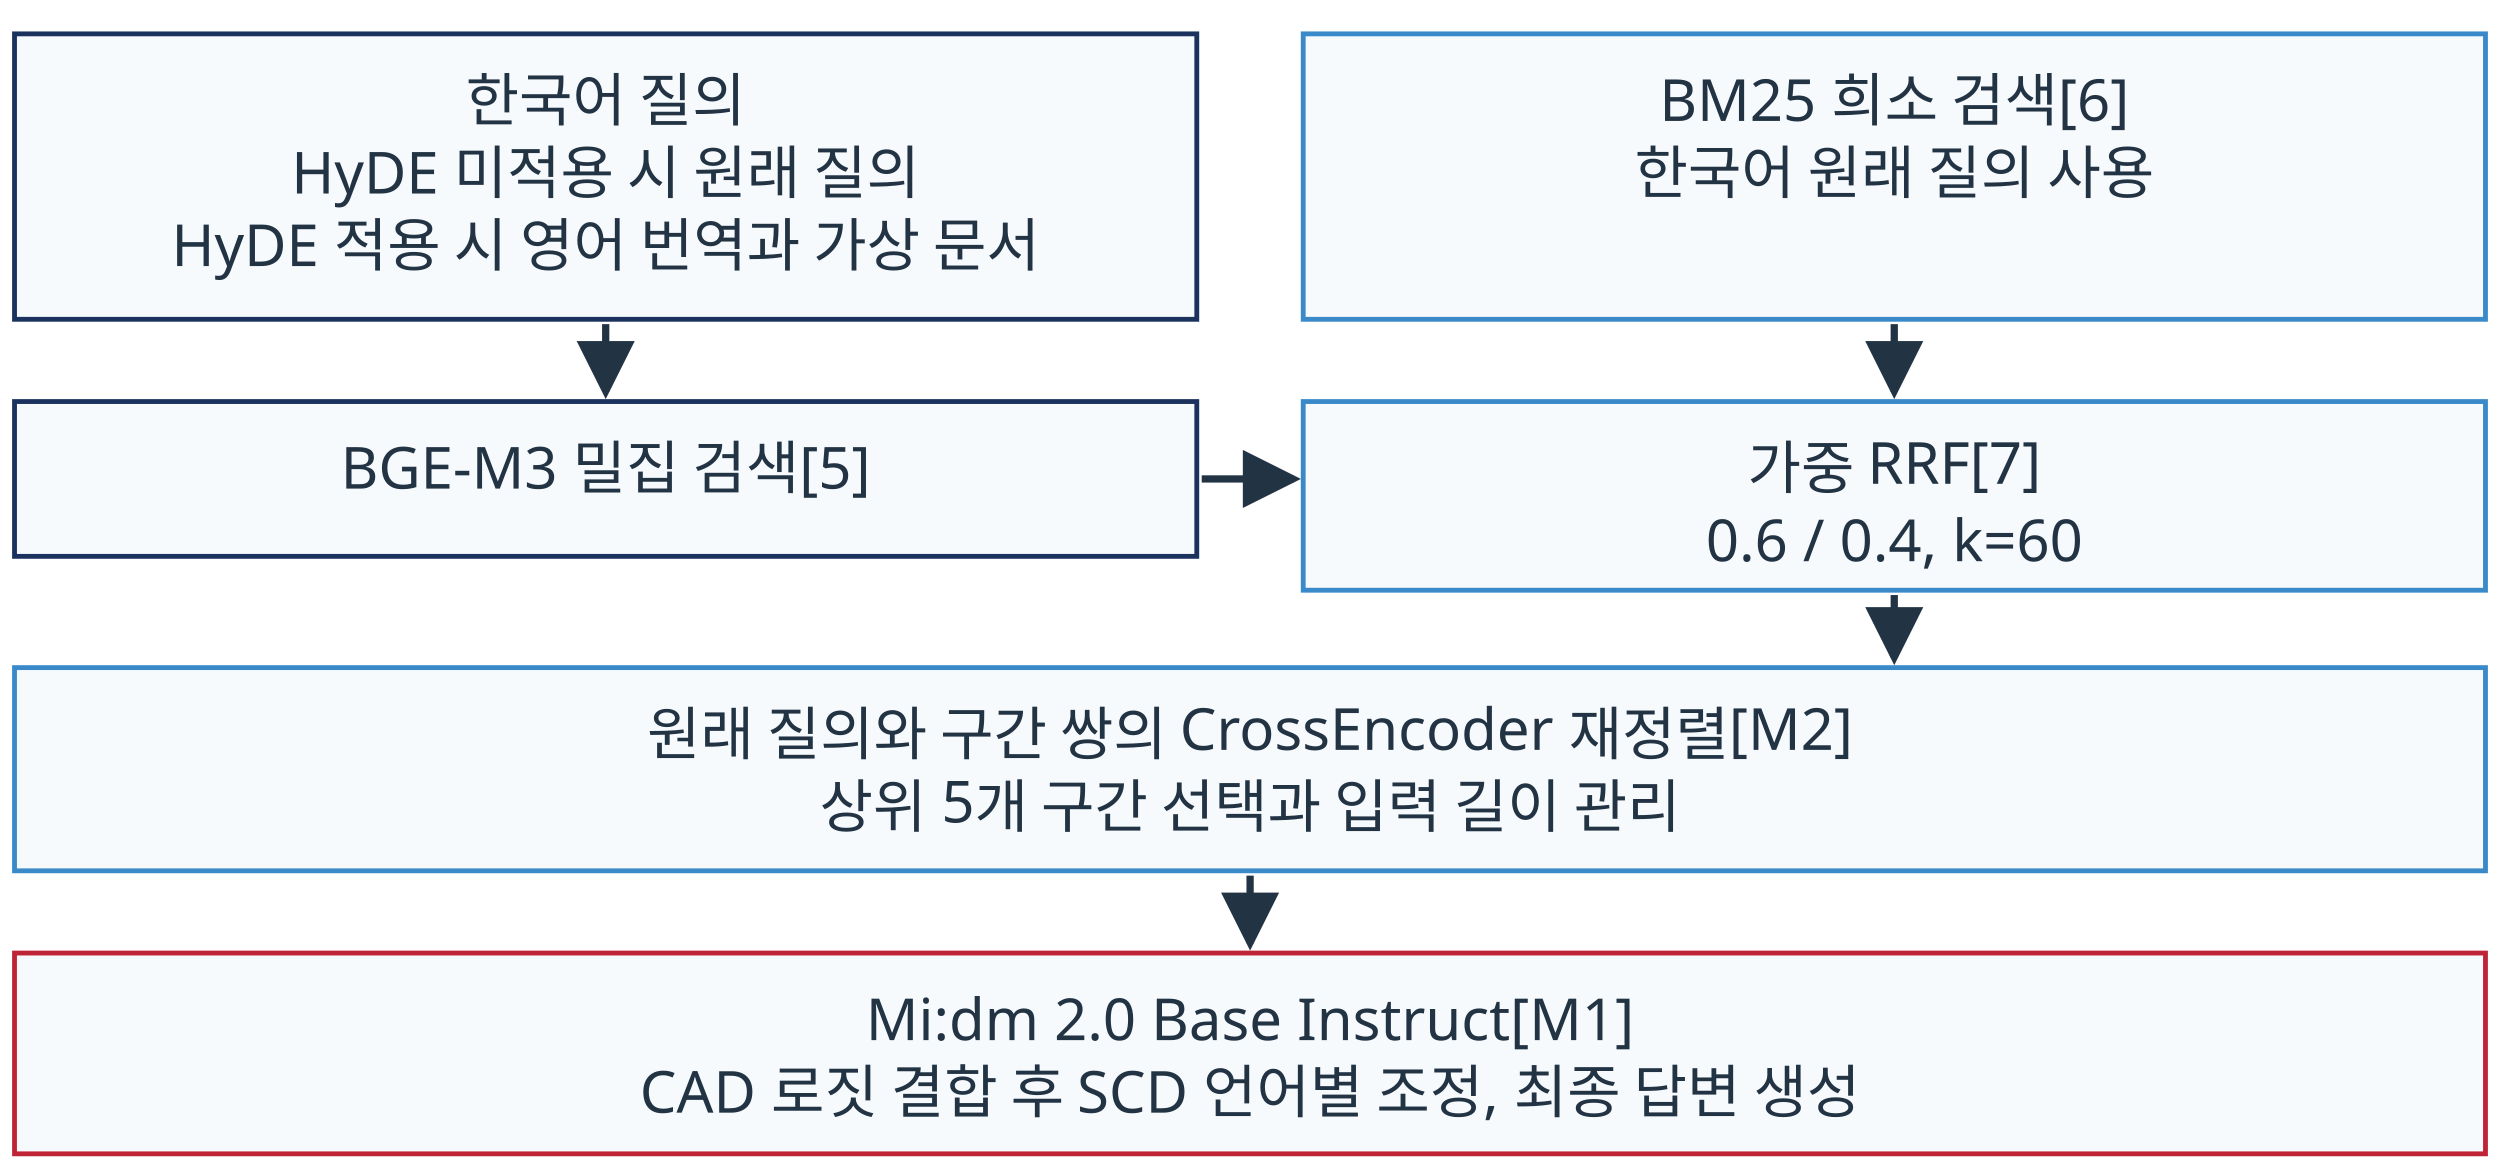
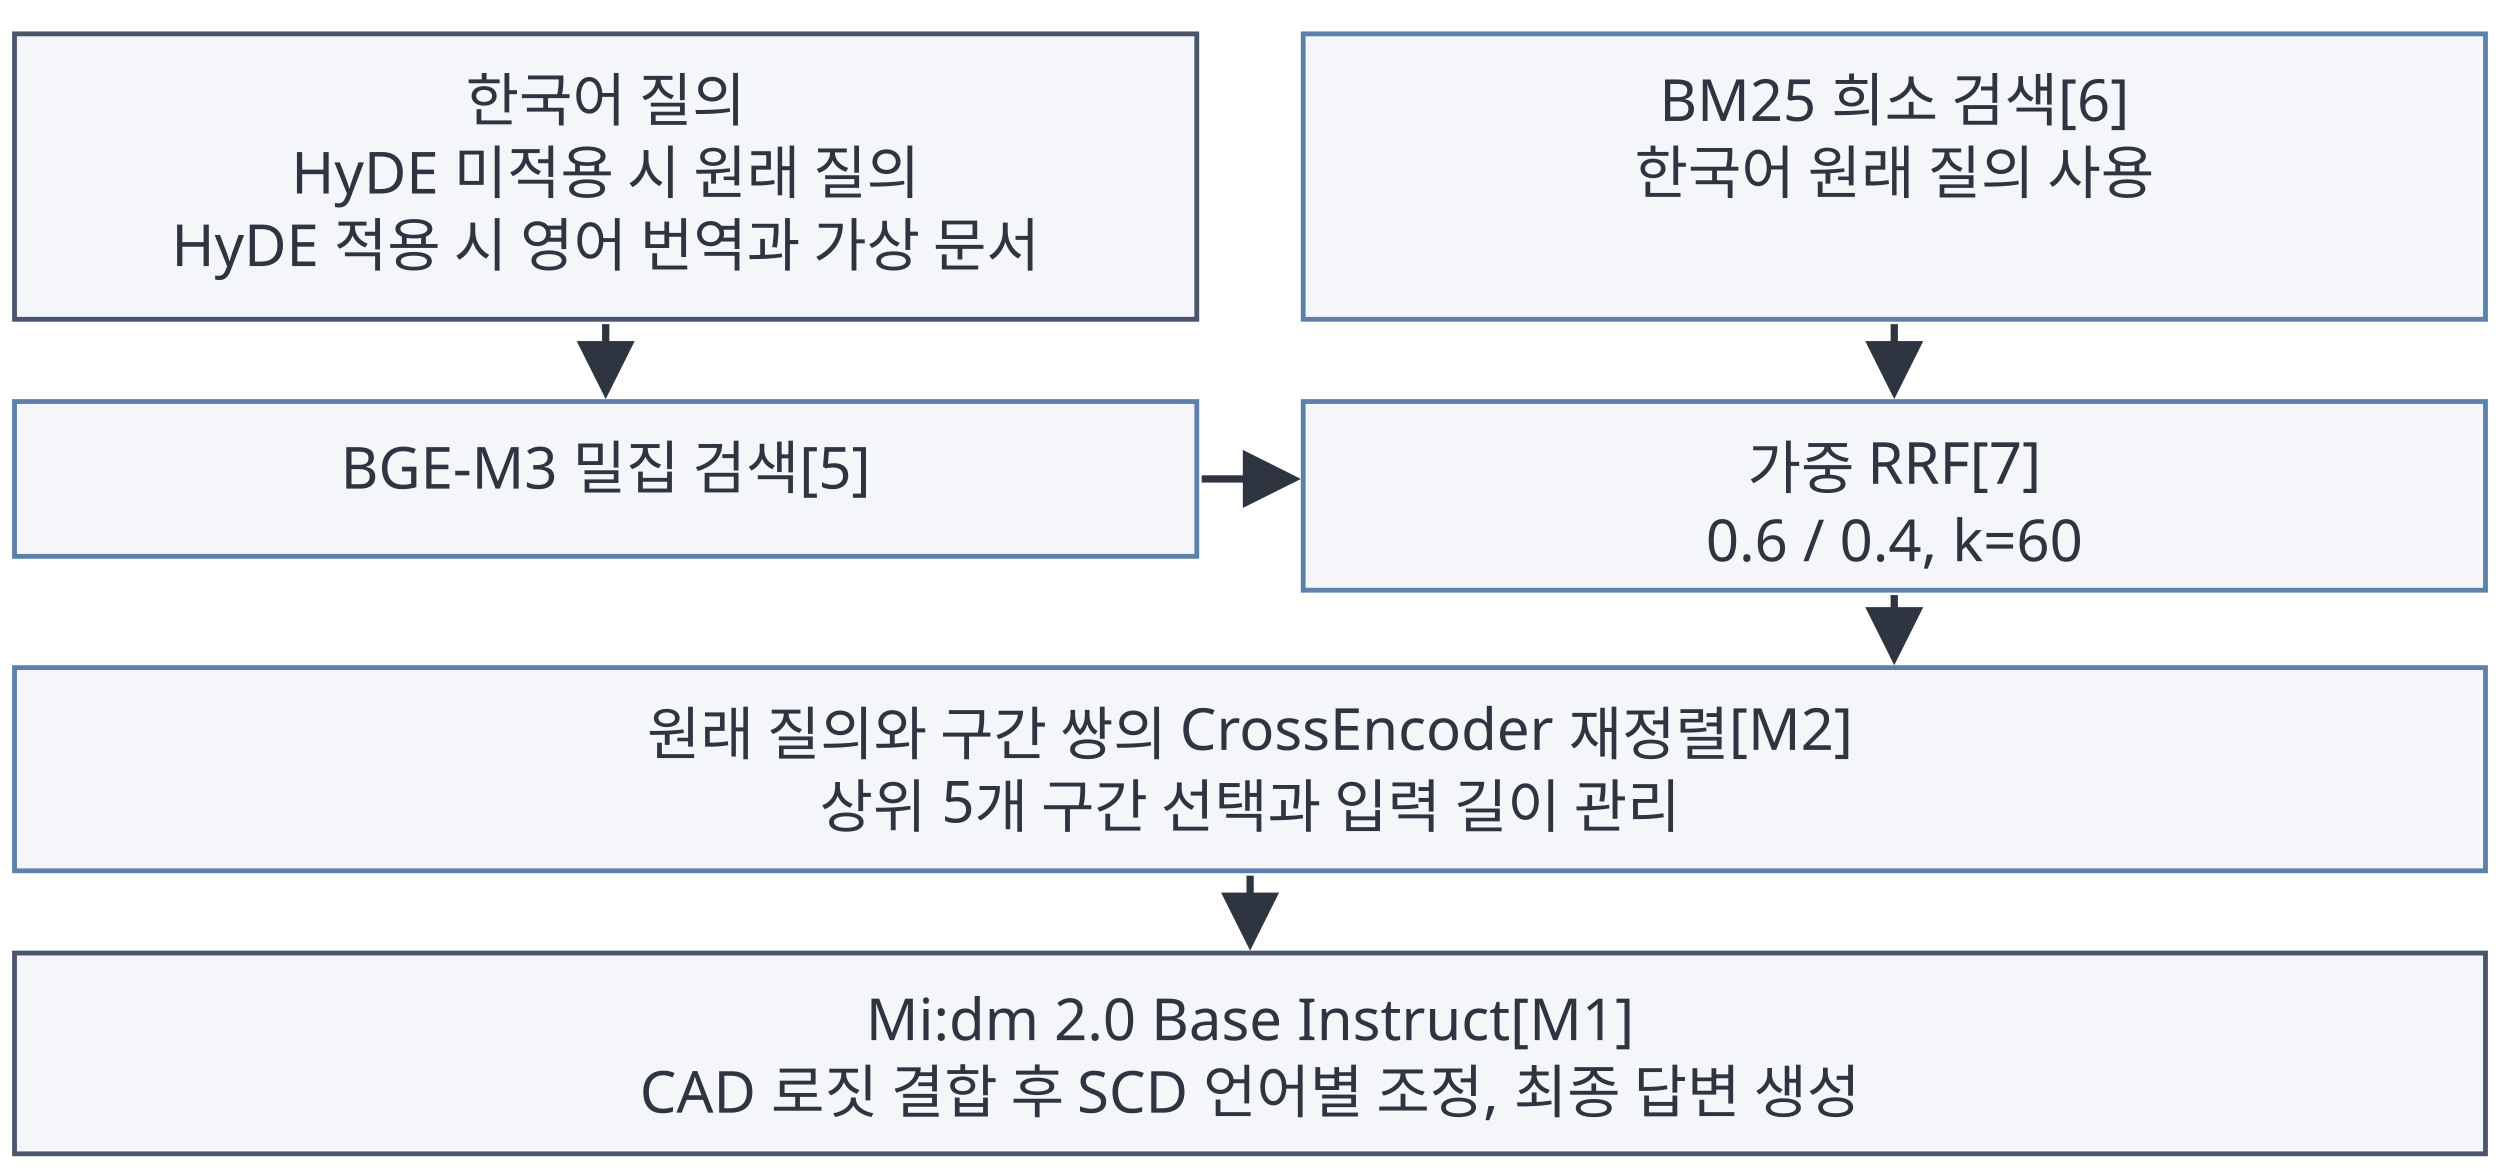
<svg xmlns="http://www.w3.org/2000/svg" width="159mm" height="74.306mm" viewBox="68 880 1033.52 483">
  <defs>
    <marker id="pipeline-arrow" markerWidth="8" markerHeight="8" refX="7" refY="4" orient="auto" markerUnits="strokeWidth">
-       <path d="M0,0 L8,4 L0,8 z" fill="#223344" />
+       <path d="M0,0 L8,4 L0,8 z" fill="#2E3440" />
    </marker>
  </defs>
  <rect width="2245.039" height="3178.583" fill="white" />
-   <rect x="74" y="894" width="488.76" height="118" fill="#F7FAFD" stroke="#1B325F" stroke-width="2" />
-   <text x="318.38" y="930" font-family="Malgun Gothic,NanumGothic,sans-serif" font-size="24" font-weight="400" fill="#223344" text-anchor="middle">한국어 질의</text>
-   <text x="318.38" y="960" font-family="Malgun Gothic,NanumGothic,sans-serif" font-size="24" font-weight="400" fill="#223344" text-anchor="middle">HyDE 미적용 시 원래 질의</text>
-   <text x="318.38" y="990" font-family="Malgun Gothic,NanumGothic,sans-serif" font-size="24" font-weight="400" fill="#223344" text-anchor="middle">HyDE 적용 시 영어 번역과 가상 문서</text>
-   <rect x="606.76" y="894" width="488.76" height="118" fill="#F7FAFD" stroke="#3A89C9" stroke-width="2" />
-   <text x="851.14" y="930" font-family="Malgun Gothic,NanumGothic,sans-serif" font-size="24" font-weight="400" fill="#223344" text-anchor="middle">BM25 희소 검색[6]</text>
-   <text x="851.14" y="960" font-family="Malgun Gothic,NanumGothic,sans-serif" font-size="24" font-weight="400" fill="#223344" text-anchor="middle">한국어 원래 질의 사용</text>
-   <rect x="74" y="1046" width="488.76" height="64" fill="#F7FAFD" stroke="#1B325F" stroke-width="2" />
-   <text x="318.38" y="1082" font-family="Malgun Gothic,NanumGothic,sans-serif" font-size="24" font-weight="400" fill="#223344" text-anchor="middle">BGE-M3 밀집 검색[5]</text>
-   <rect x="606.76" y="1046" width="488.76" height="78" fill="#F7FAFD" stroke="#3A89C9" stroke-width="2" />
-   <text x="851.14" y="1082" font-family="Malgun Gothic,NanumGothic,sans-serif" font-size="24" font-weight="400" fill="#223344" text-anchor="middle">가중 RRF[7]</text>
-   <text x="851.14" y="1112" font-family="Malgun Gothic,NanumGothic,sans-serif" font-size="24" font-weight="400" fill="#223344" text-anchor="middle">0.6 / 0.4, k=60</text>
-   <rect x="74" y="1156" width="1021.52" height="84" fill="#F7FAFD" stroke="#3A89C9" stroke-width="2" />
-   <text x="584.76" y="1192" font-family="Malgun Gothic,NanumGothic,sans-serif" font-size="24" font-weight="400" fill="#223344" text-anchor="middle">원래 질의와 구간 쌍의 CrossEncoder 재정렬[M2]</text>
-   <text x="584.76" y="1222" font-family="Malgun Gothic,NanumGothic,sans-serif" font-size="24" font-weight="400" fill="#223344" text-anchor="middle">상위 5개 구간 선택과 입력 길이 관리</text>
-   <rect x="74" y="1274" width="1021.52" height="83" fill="#F7FAFD" stroke="#BF2436" stroke-width="2" />
-   <text x="584.76" y="1310" font-family="Malgun Gothic,NanumGothic,sans-serif" font-size="24" font-weight="400" fill="#223344" text-anchor="middle">Mi:dm 2.0 Base Instruct[M1]</text>
-   <text x="584.76" y="1340" font-family="Malgun Gothic,NanumGothic,sans-serif" font-size="24" font-weight="400" fill="#223344" text-anchor="middle">CAD 로짓 결합 후 SCD 언어별 조정, 최종 답변 생성</text>
-   <line x1="318.4" y1="1014" x2="318.4" y2="1042" stroke="#223344" stroke-width="3" marker-end="url(#pipeline-arrow)" />
-   <line x1="851.1" y1="1014" x2="851.1" y2="1042" stroke="#223344" stroke-width="3" marker-end="url(#pipeline-arrow)" />
-   <line x1="564.8" y1="1078" x2="602.8" y2="1078" stroke="#223344" stroke-width="3" marker-end="url(#pipeline-arrow)" />
-   <line x1="851.1" y1="1126" x2="851.1" y2="1152" stroke="#223344" stroke-width="3" marker-end="url(#pipeline-arrow)" />
-   <line x1="584.8" y1="1242" x2="584.8" y2="1270" stroke="#223344" stroke-width="3" marker-end="url(#pipeline-arrow)" />
+   <rect x="74" y="894" width="488.76" height="118" fill="#F4F6F9" stroke="#4C566A" stroke-width="2" />
+   <text x="318.38" y="930" font-family="Malgun Gothic,NanumGothic,sans-serif" font-size="24" font-weight="400" fill="#2E3440" text-anchor="middle">한국어 질의</text>
+   <text x="318.38" y="960" font-family="Malgun Gothic,NanumGothic,sans-serif" font-size="24" font-weight="400" fill="#2E3440" text-anchor="middle">HyDE 미적용 시 원래 질의</text>
+   <text x="318.38" y="990" font-family="Malgun Gothic,NanumGothic,sans-serif" font-size="24" font-weight="400" fill="#2E3440" text-anchor="middle">HyDE 적용 시 영어 번역과 가상 문서</text>
+   <rect x="606.76" y="894" width="488.76" height="118" fill="#F4F6F9" stroke="#5E81AC" stroke-width="2" />
+   <text x="851.14" y="930" font-family="Malgun Gothic,NanumGothic,sans-serif" font-size="24" font-weight="400" fill="#2E3440" text-anchor="middle">BM25 희소 검색[6]</text>
+   <text x="851.14" y="960" font-family="Malgun Gothic,NanumGothic,sans-serif" font-size="24" font-weight="400" fill="#2E3440" text-anchor="middle">한국어 원래 질의 사용</text>
+   <rect x="74" y="1046" width="488.76" height="64" fill="#F4F6F9" stroke="#5E81AC" stroke-width="2" />
+   <text x="318.38" y="1082" font-family="Malgun Gothic,NanumGothic,sans-serif" font-size="24" font-weight="400" fill="#2E3440" text-anchor="middle">BGE-M3 밀집 검색[5]</text>
+   <rect x="606.76" y="1046" width="488.76" height="78" fill="#F4F6F9" stroke="#5E81AC" stroke-width="2" />
+   <text x="851.14" y="1082" font-family="Malgun Gothic,NanumGothic,sans-serif" font-size="24" font-weight="400" fill="#2E3440" text-anchor="middle">가중 RRF[7]</text>
+   <text x="851.14" y="1112" font-family="Malgun Gothic,NanumGothic,sans-serif" font-size="24" font-weight="400" fill="#2E3440" text-anchor="middle">0.6 / 0.4, k=60</text>
+   <rect x="74" y="1156" width="1021.52" height="84" fill="#F4F6F9" stroke="#5E81AC" stroke-width="2" />
+   <text x="584.76" y="1192" font-family="Malgun Gothic,NanumGothic,sans-serif" font-size="24" font-weight="400" fill="#2E3440" text-anchor="middle">원래 질의와 구간 쌍의 CrossEncoder 재정렬[M2]</text>
+   <text x="584.76" y="1222" font-family="Malgun Gothic,NanumGothic,sans-serif" font-size="24" font-weight="400" fill="#2E3440" text-anchor="middle">상위 5개 구간 선택과 입력 길이 관리</text>
+   <rect x="74" y="1274" width="1021.52" height="83" fill="#F4F6F9" stroke="#4C566A" stroke-width="2" />
+   <text x="584.76" y="1310" font-family="Malgun Gothic,NanumGothic,sans-serif" font-size="24" font-weight="400" fill="#2E3440" text-anchor="middle">Mi:dm 2.0 Base Instruct[M1]</text>
+   <text x="584.76" y="1340" font-family="Malgun Gothic,NanumGothic,sans-serif" font-size="24" font-weight="400" fill="#2E3440" text-anchor="middle">CAD 로짓 결합 후 SCD 언어별 조정, 최종 답변 생성</text>
+   <line x1="318.4" y1="1014" x2="318.4" y2="1042" stroke="#2E3440" stroke-width="3" marker-end="url(#pipeline-arrow)" />
+   <line x1="851.1" y1="1014" x2="851.1" y2="1042" stroke="#2E3440" stroke-width="3" marker-end="url(#pipeline-arrow)" />
+   <line x1="564.8" y1="1078" x2="602.8" y2="1078" stroke="#2E3440" stroke-width="3" marker-end="url(#pipeline-arrow)" />
+   <line x1="851.1" y1="1126" x2="851.1" y2="1152" stroke="#2E3440" stroke-width="3" marker-end="url(#pipeline-arrow)" />
+   <line x1="584.8" y1="1242" x2="584.8" y2="1270" stroke="#2E3440" stroke-width="3" marker-end="url(#pipeline-arrow)" />
</svg>
